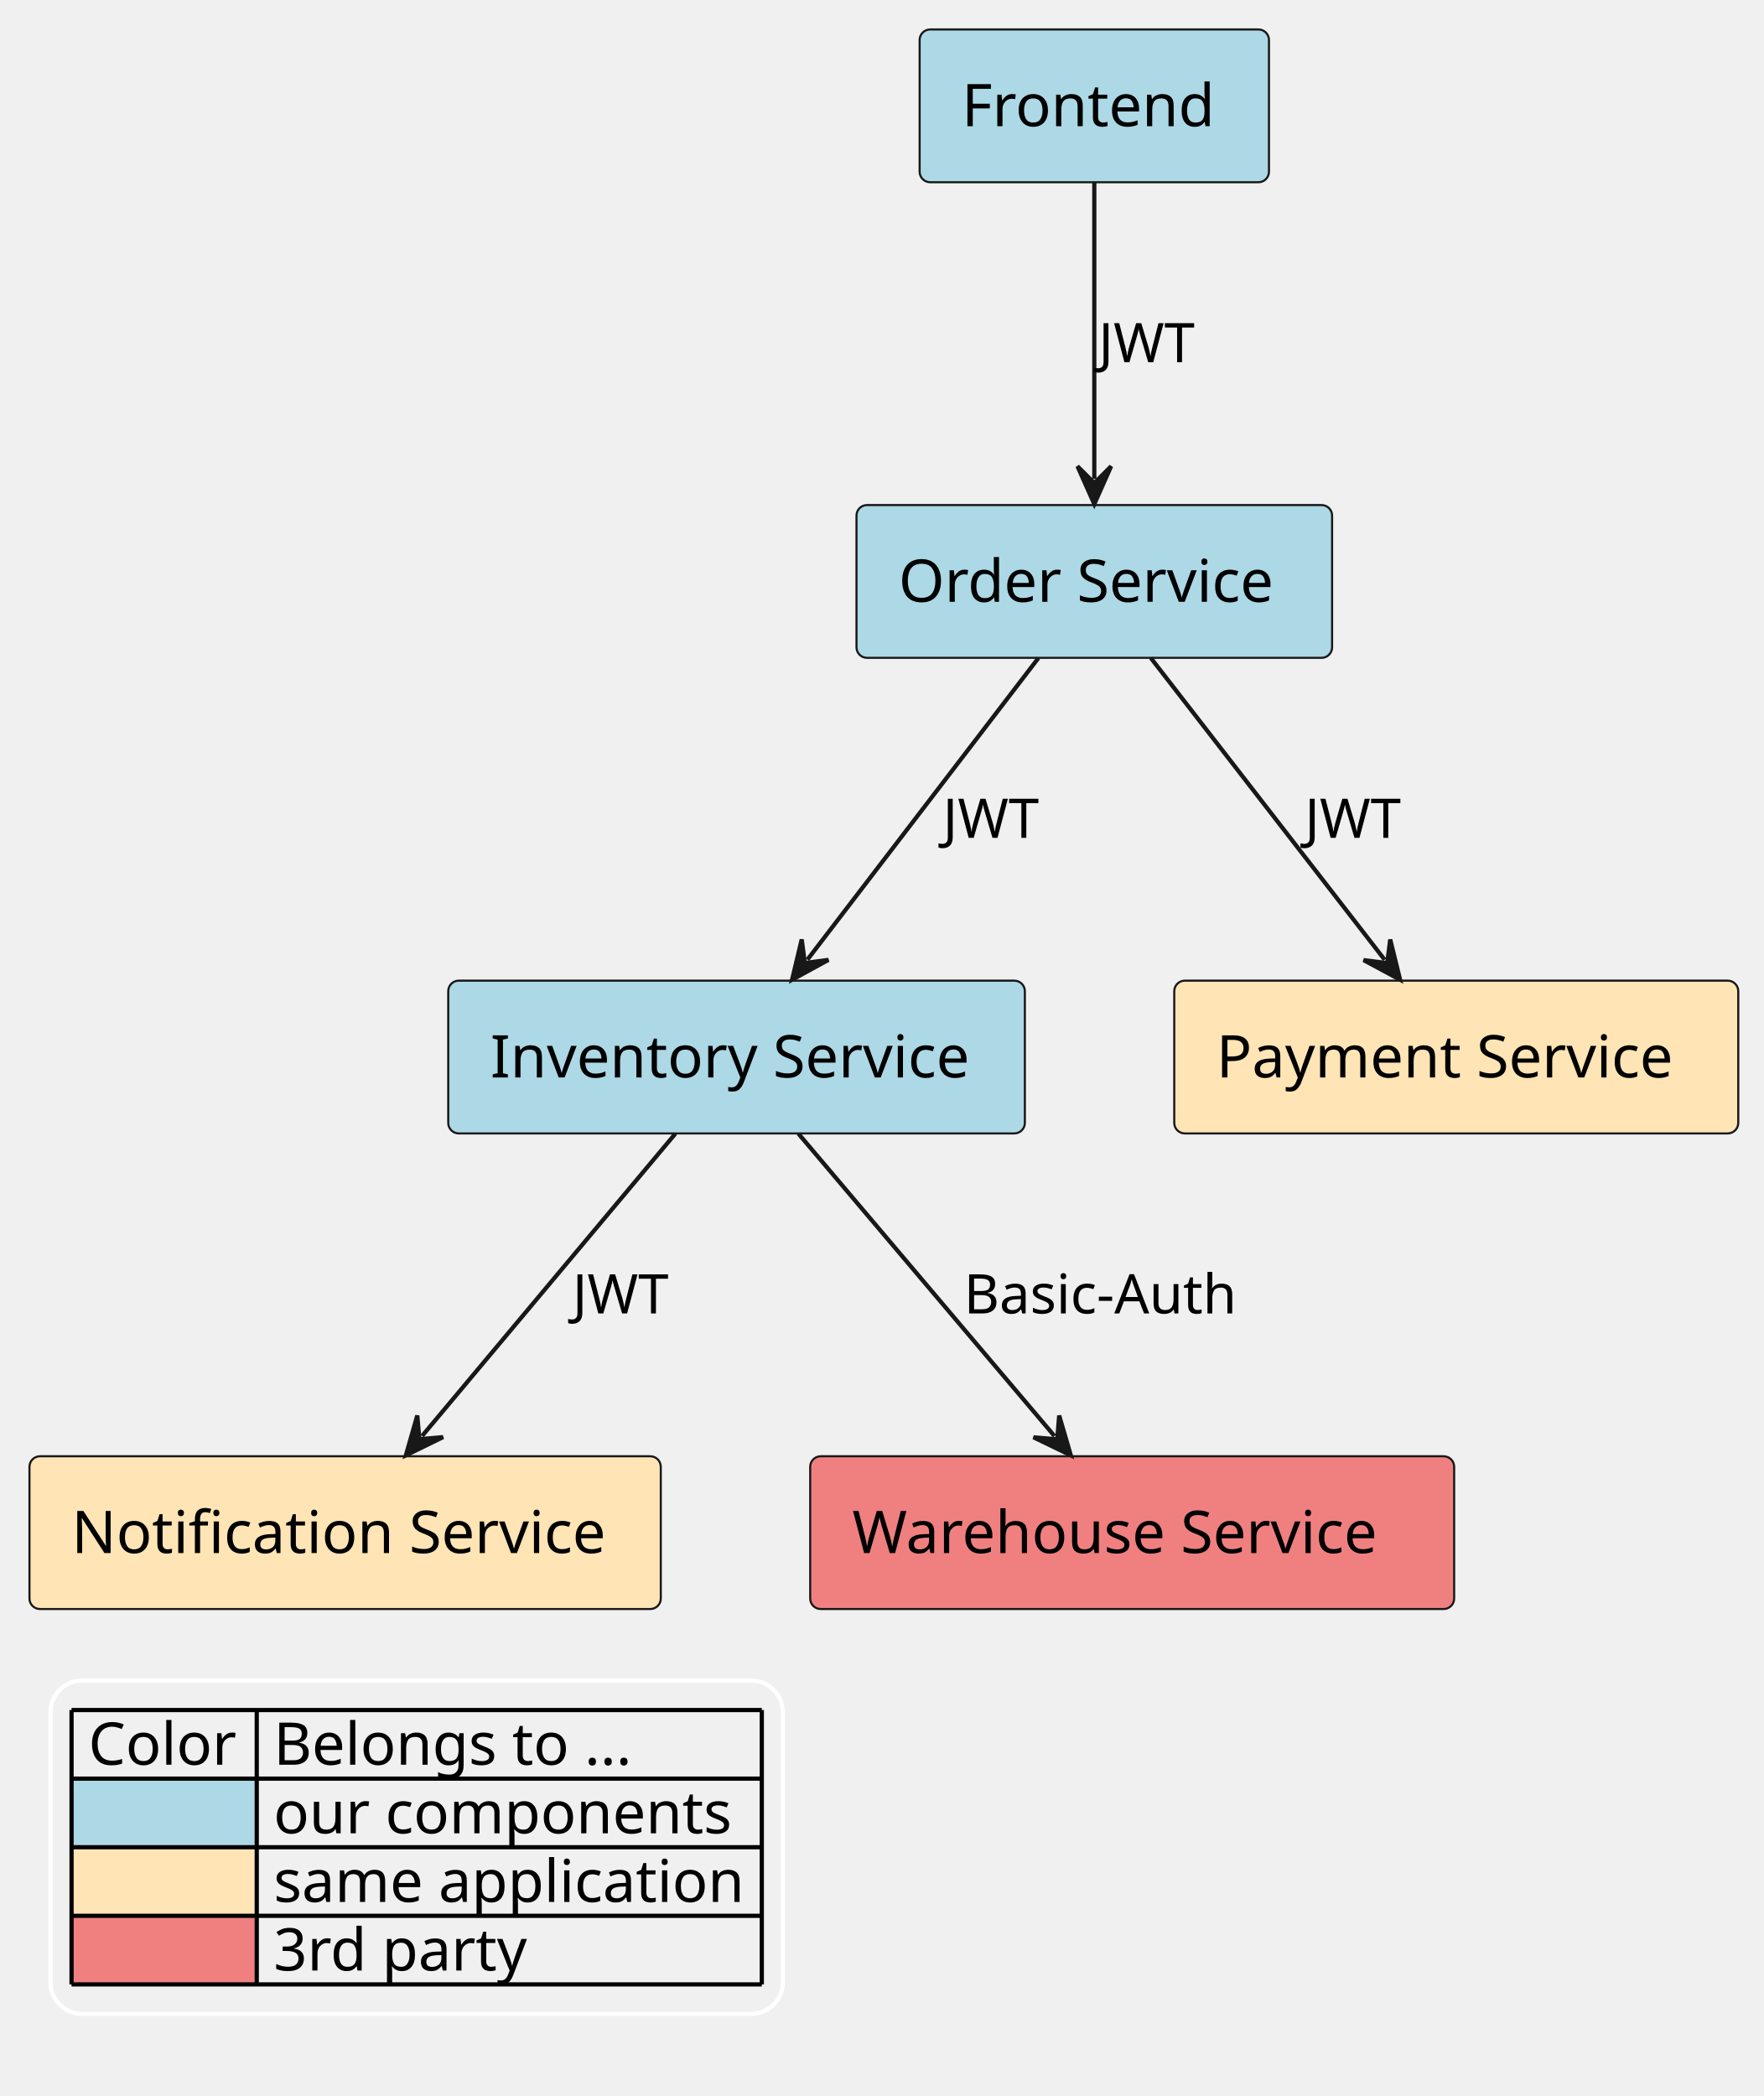
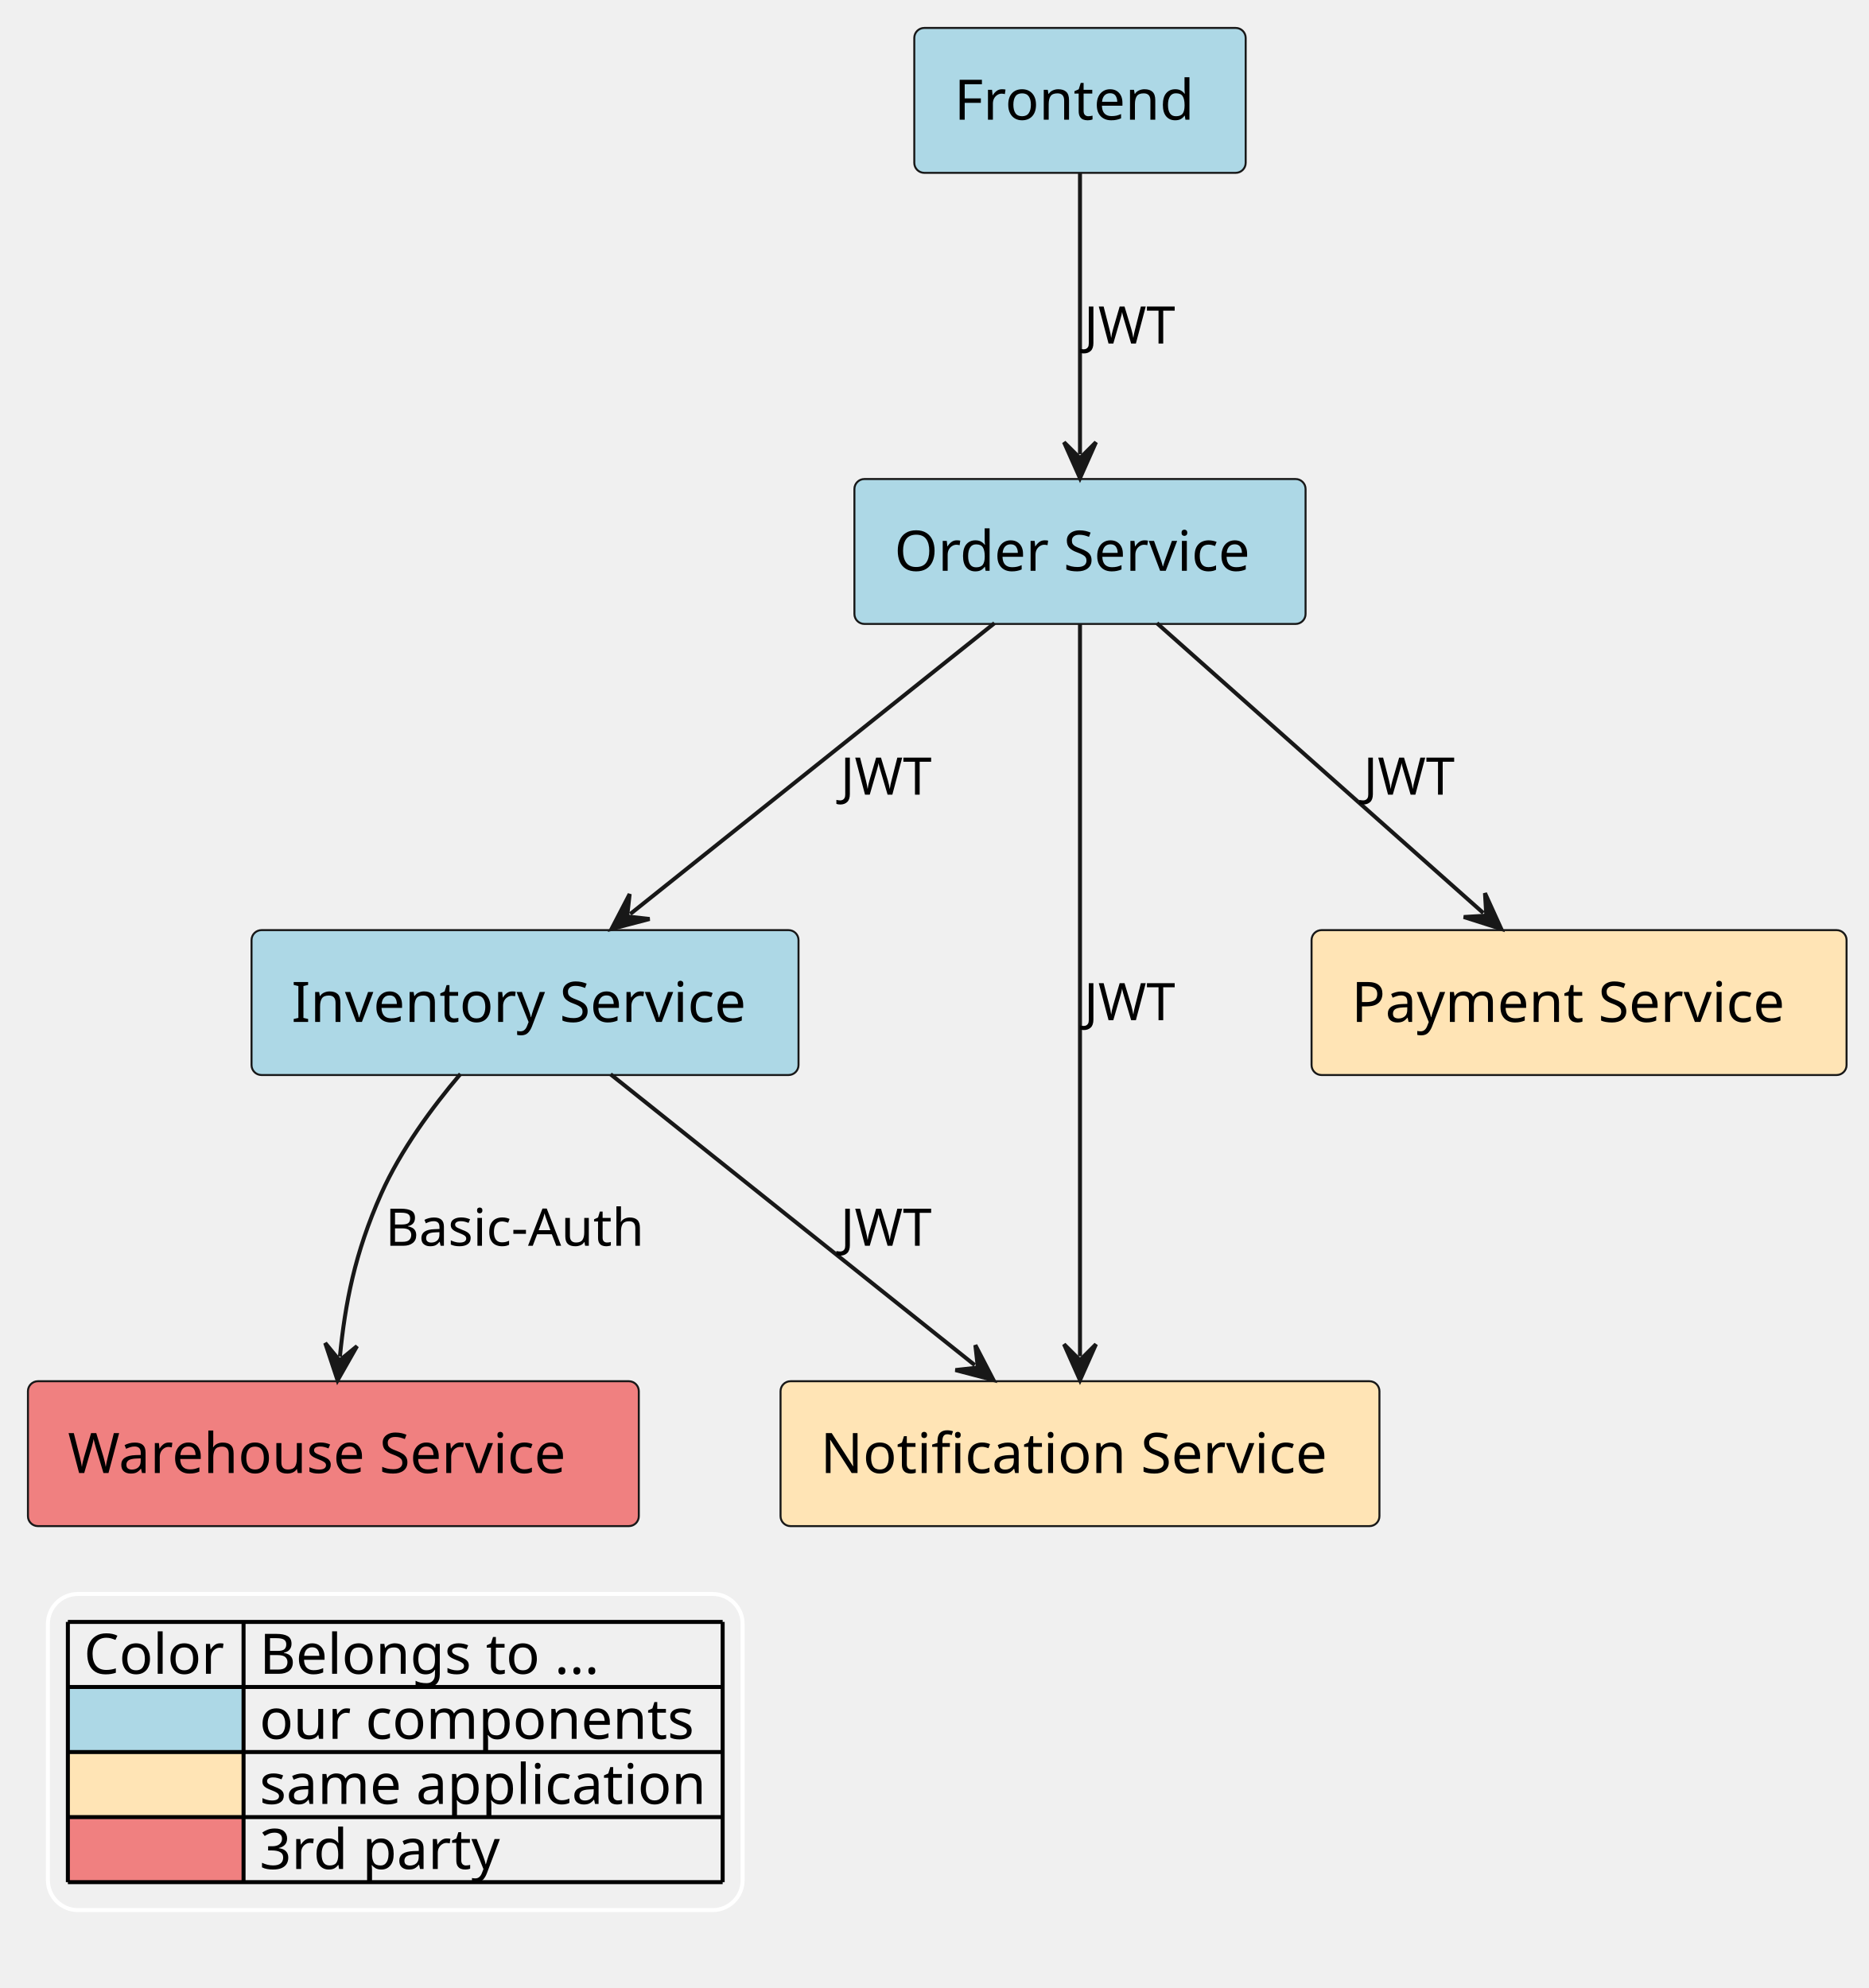
- <svg xmlns="http://www.w3.org/2000/svg" contentStyleType="text/css" height="498px" preserveAspectRatio="none" style="width:419px;height:498px;background:#FFFFFF;" version="1.1" viewBox="0 0 419 498" width="419px" zoomAndPan="magnify">
+ <svg xmlns="http://www.w3.org/2000/svg" contentStyleType="text/css" height="498px" preserveAspectRatio="none" style="width:468px;height:498px;background:#FFFFFF;" version="1.1" viewBox="0 0 468 498" width="468px" zoomAndPan="magnify">
  <defs />
  <g>
    <g id="elem_application__team__order_service">
-       <rect fill="#ADD8E6" height="36.297" rx="2.5" ry="2.5" style="stroke:#181818;stroke-width:0.5;" width="113" x="203.5" y="120" />
-       <text fill="#000000" font-family="sans-serif" font-size="14" lengthAdjust="spacing" textLength="93" x="213.5" y="142.995">Order Service</text>
+       <rect fill="#ADD8E6" height="36.297" rx="2.5" ry="2.5" style="stroke:#181818;stroke-width:0.5;" width="113" x="214" y="120" />
+       <text fill="#000000" font-family="sans-serif" font-size="14" lengthAdjust="spacing" textLength="93" x="224" y="142.995">Order Service</text>
    </g>
    <g id="elem_application__team__frontend">
-       <rect fill="#ADD8E6" height="36.297" rx="2.5" ry="2.5" style="stroke:#181818;stroke-width:0.5;" width="83" x="218.5" y="7" />
-       <text fill="#000000" font-family="sans-serif" font-size="14" lengthAdjust="spacing" textLength="63" x="228.5" y="29.995">Frontend</text>
+       <rect fill="#ADD8E6" height="36.297" rx="2.5" ry="2.5" style="stroke:#181818;stroke-width:0.5;" width="83" x="229" y="7" />
+       <text fill="#000000" font-family="sans-serif" font-size="14" lengthAdjust="spacing" textLength="63" x="239" y="29.995">Frontend</text>
    </g>
    <g id="elem_application__team__inventory_service">
-       <rect fill="#ADD8E6" height="36.297" rx="2.5" ry="2.5" style="stroke:#181818;stroke-width:0.5;" width="137" x="106.5" y="233" />
-       <text fill="#000000" font-family="sans-serif" font-size="14" lengthAdjust="spacing" textLength="117" x="116.5" y="255.995">Inventory Service</text>
+       <rect fill="#ADD8E6" height="36.297" rx="2.5" ry="2.5" style="stroke:#181818;stroke-width:0.5;" width="137" x="63" y="233" />
+       <text fill="#000000" font-family="sans-serif" font-size="14" lengthAdjust="spacing" textLength="117" x="73" y="255.995">Inventory Service</text>
+     </g>
+     <g id="elem_application__notification_service">
+       <rect fill="#FFE4B5" height="36.297" rx="2.5" ry="2.5" style="stroke:#181818;stroke-width:0.5;" width="150" x="195.5" y="346" />
+       <text fill="#000000" font-family="sans-serif" font-size="14" lengthAdjust="spacing" textLength="130" x="205.5" y="368.995">Notification Service</text>
    </g>
    <g id="elem_application__payment_service">
-       <rect fill="#FFE4B5" height="36.297" rx="2.5" ry="2.5" style="stroke:#181818;stroke-width:0.5;" width="134" x="279" y="233" />
-       <text fill="#000000" font-family="sans-serif" font-size="14" lengthAdjust="spacing" textLength="114" x="289" y="255.995">Payment Service</text>
-     </g>
-     <g id="elem_application__notification_service">
-       <rect fill="#FFE4B5" height="36.297" rx="2.5" ry="2.5" style="stroke:#181818;stroke-width:0.5;" width="150" x="7" y="346" />
-       <text fill="#000000" font-family="sans-serif" font-size="14" lengthAdjust="spacing" textLength="130" x="17" y="368.995">Notification Service</text>
+       <rect fill="#FFE4B5" height="36.297" rx="2.5" ry="2.5" style="stroke:#181818;stroke-width:0.5;" width="134" x="328.5" y="233" />
+       <text fill="#000000" font-family="sans-serif" font-size="14" lengthAdjust="spacing" textLength="114" x="338.5" y="255.995">Payment Service</text>
    </g>
    <g id="elem_third_party__warehouse_service">
-       <rect fill="#F08080" height="36.297" rx="2.5" ry="2.5" style="stroke:#181818;stroke-width:0.5;" width="153" x="192.5" y="346" />
-       <text fill="#000000" font-family="sans-serif" font-size="14" lengthAdjust="spacing" textLength="133" x="202.5" y="368.995">Warehouse Service</text>
+       <rect fill="#F08080" height="36.297" rx="2.5" ry="2.5" style="stroke:#181818;stroke-width:0.5;" width="153" x="7" y="346" />
+       <text fill="#000000" font-family="sans-serif" font-size="14" lengthAdjust="spacing" textLength="133" x="17" y="368.995">Warehouse Service</text>
+     </g>
+     <g id="link_application__team__order_service_application__notification_service">
+       <path d="M270.5,156.2 C270.5,197.9 270.5,297.98 270.5,339.74 " fill="none" id="application__team__order_service-to-application__notification_service" style="stroke:#181818;stroke-width:1.0;" />
+       <polygon fill="#181818" points="270.5,345.74,274.5,336.74,270.5,340.74,266.5,336.74,270.5,345.74" style="stroke:#181818;stroke-width:1.0;" />
+       <text fill="#000000" font-family="sans-serif" font-size="13" lengthAdjust="spacing" textLength="21" x="271.5" y="255.567">JWT</text>
    </g>
    <g id="link_application__team__order_service_application__team__inventory_service">
-       <path d="M246.72,156.34 C230.75,177.2 207.757,207.215 191.837,228.015 " fill="none" id="application__team__order_service-to-application__team__inventory_service" style="stroke:#181818;stroke-width:1.0;" />
-       <polygon fill="#181818" points="188.19,232.78,196.837,228.064,191.229,228.81,190.484,223.202,188.19,232.78" style="stroke:#181818;stroke-width:1.0;" />
-       <text fill="#000000" font-family="sans-serif" font-size="13" lengthAdjust="spacing" textLength="21" x="224" y="199.067">JWT</text>
+       <path d="M249.09,156.1 C223.04,176.9 184.018,208.066 157.858,228.956 " fill="none" id="application__team__order_service-to-application__team__inventory_service" style="stroke:#181818;stroke-width:1.0;" />
+       <polygon fill="#181818" points="153.17,232.7,162.699,230.21,157.077,229.58,157.707,223.958,153.17,232.7" style="stroke:#181818;stroke-width:1.0;" />
+       <text fill="#000000" font-family="sans-serif" font-size="13" lengthAdjust="spacing" textLength="21" x="210.5" y="199.067">JWT</text>
    </g>
    <g id="link_application__team__order_service_application__payment_service">
-       <path d="M273.44,156.34 C289.59,177.2 312.865,207.238 328.985,228.037 " fill="none" id="application__team__order_service-to-application__payment_service" style="stroke:#181818;stroke-width:1.0;" />
-       <polygon fill="#181818" points="332.66,232.78,330.308,223.216,329.597,228.828,323.985,228.117,332.66,232.78" style="stroke:#181818;stroke-width:1.0;" />
-       <text fill="#000000" font-family="sans-serif" font-size="13" lengthAdjust="spacing" textLength="21" x="310" y="199.067">JWT</text>
+       <path d="M289.76,156.1 C313.18,176.9 348.004,207.826 371.524,228.716 " fill="none" id="application__team__order_service-to-application__payment_service" style="stroke:#181818;stroke-width:1.0;" />
+       <polygon fill="#181818" points="376.01,232.7,371.937,223.733,372.272,229.38,366.625,229.714,376.01,232.7" style="stroke:#181818;stroke-width:1.0;" />
+       <text fill="#000000" font-family="sans-serif" font-size="13" lengthAdjust="spacing" textLength="21" x="341.5" y="199.067">JWT</text>
    </g>
    <g id="link_application__team__frontend_application__team__order_service">
-       <path d="M260,43.34 C260,64.2 260,92.98 260,113.78 " fill="none" id="application__team__frontend-to-application__team__order_service" style="stroke:#181818;stroke-width:1.0;" />
-       <polygon fill="#181818" points="260,119.78,264,110.78,260,114.78,256,110.78,260,119.78" style="stroke:#181818;stroke-width:1.0;" />
-       <text fill="#000000" font-family="sans-serif" font-size="13" lengthAdjust="spacing" textLength="21" x="261" y="86.067">JWT</text>
+       <path d="M270.5,43.34 C270.5,64.2 270.5,92.98 270.5,113.78 " fill="none" id="application__team__frontend-to-application__team__order_service" style="stroke:#181818;stroke-width:1.0;" />
+       <polygon fill="#181818" points="270.5,119.78,274.5,110.78,270.5,114.78,266.5,110.78,270.5,119.78" style="stroke:#181818;stroke-width:1.0;" />
+       <text fill="#000000" font-family="sans-serif" font-size="13" lengthAdjust="spacing" textLength="21" x="271.5" y="86.067">JWT</text>
    </g>
    <g id="link_application__team__inventory_service_application__notification_service">
-       <path d="M160.47,269.34 C143,290.2 117.714,320.381 100.284,341.181 " fill="none" id="application__team__inventory_service-to-application__notification_service" style="stroke:#181818;stroke-width:1.0;" />
-       <polygon fill="#181818" points="96.43,345.78,105.276,341.451,99.641,341.948,99.145,336.313,96.43,345.78" style="stroke:#181818;stroke-width:1.0;" />
-       <text fill="#000000" font-family="sans-serif" font-size="13" lengthAdjust="spacing" textLength="21" x="136" y="312.067">JWT</text>
+       <path d="M152.91,269.1 C178.96,289.9 217.982,321.066 244.142,341.956 " fill="none" id="application__team__inventory_service-to-application__notification_service" style="stroke:#181818;stroke-width:1.0;" />
+       <polygon fill="#181818" points="248.83,345.7,244.293,336.958,244.923,342.58,239.301,343.21,248.83,345.7" style="stroke:#181818;stroke-width:1.0;" />
+       <text fill="#000000" font-family="sans-serif" font-size="13" lengthAdjust="spacing" textLength="21" x="210.5" y="312.067">JWT</text>
    </g>
    <g id="link_application__team__inventory_service_third_party__warehouse_service">
-       <path d="M189.69,269.34 C207.35,290.2 232.922,320.402 250.542,341.202 " fill="none" id="application__team__inventory_service-to-third_party__warehouse_service" style="stroke:#181818;stroke-width:1.0;" />
-       <polygon fill="#181818" points="254.42,345.78,251.655,336.327,251.188,341.965,245.551,341.498,254.42,345.78" style="stroke:#181818;stroke-width:1.0;" />
-       <text fill="#000000" font-family="sans-serif" font-size="13" lengthAdjust="spacing" textLength="69" x="229" y="312.067">Basic-Auth</text>
+       <path d="M115.33,269.03 C108.2,277.44 100.36,288.11 95.5,299 C88.82,313.97 86.449,326.539 85.139,339.809 " fill="none" id="application__team__inventory_service-to-third_party__warehouse_service" style="stroke:#181818;stroke-width:1.0;" />
+       <polygon fill="#181818" points="84.55,345.78,89.415,337.216,85.041,340.804,81.454,336.431,84.55,345.78" style="stroke:#181818;stroke-width:1.0;" />
+       <text fill="#000000" font-family="sans-serif" font-size="13" lengthAdjust="spacing" textLength="69" x="96.5" y="312.067">Basic-Auth</text>
    </g>
    <rect fill="none" height="79.188" id="_legend" rx="7.5" ry="7.5" style="stroke:#FFFFFF;stroke-width:1.0;" width="174" x="12" y="399.297" />
    <text fill="#000000" font-family="sans-serif" font-size="14" lengthAdjust="spacing" textLength="36" x="21" y="419.292">Color</text>
    <text fill="#000000" font-family="sans-serif" font-size="14" lengthAdjust="spacing" textLength="91" x="65" y="419.292">Belongs to ...</text>
    <rect fill="#ADD8E6" height="16.297" style="stroke:none;stroke-width:1.0;" width="44" x="17" y="422.594" />
    <text fill="#000000" font-family="sans-serif" font-size="14" lengthAdjust="spacing" textLength="4" x="17" y="435.589"> </text>
    <text fill="#000000" font-family="sans-serif" font-size="14" lengthAdjust="spacing" textLength="115" x="65" y="435.589">our components</text>
    <rect fill="#FFE4B5" height="16.297" style="stroke:none;stroke-width:1.0;" width="44" x="17" y="438.891" />
    <text fill="#000000" font-family="sans-serif" font-size="14" lengthAdjust="spacing" textLength="4" x="17" y="451.886"> </text>
    <text fill="#000000" font-family="sans-serif" font-size="14" lengthAdjust="spacing" textLength="116" x="65" y="451.886">same application</text>
    <rect fill="#F08080" height="16.297" style="stroke:none;stroke-width:1.0;" width="44" x="17" y="455.188" />
    <text fill="#000000" font-family="sans-serif" font-size="14" lengthAdjust="spacing" textLength="4" x="17" y="468.183"> </text>
    <text fill="#000000" font-family="sans-serif" font-size="14" lengthAdjust="spacing" textLength="61" x="65" y="468.183">3rd party</text>
    <line style="stroke:#000000;stroke-width:1.0;" x1="17" x2="181" y1="406.297" y2="406.297" />
    <line style="stroke:#000000;stroke-width:1.0;" x1="17" x2="181" y1="422.594" y2="422.594" />
    <line style="stroke:#000000;stroke-width:1.0;" x1="17" x2="181" y1="438.891" y2="438.891" />
    <line style="stroke:#000000;stroke-width:1.0;" x1="17" x2="181" y1="455.188" y2="455.188" />
    <line style="stroke:#000000;stroke-width:1.0;" x1="17" x2="181" y1="471.484" y2="471.484" />
    <line style="stroke:#000000;stroke-width:1.0;" x1="17" x2="17" y1="406.297" y2="471.484" />
    <line style="stroke:#000000;stroke-width:1.0;" x1="61" x2="61" y1="406.297" y2="471.484" />
    <line style="stroke:#000000;stroke-width:1.0;" x1="181" x2="181" y1="406.297" y2="471.484" />
  </g>
</svg>
